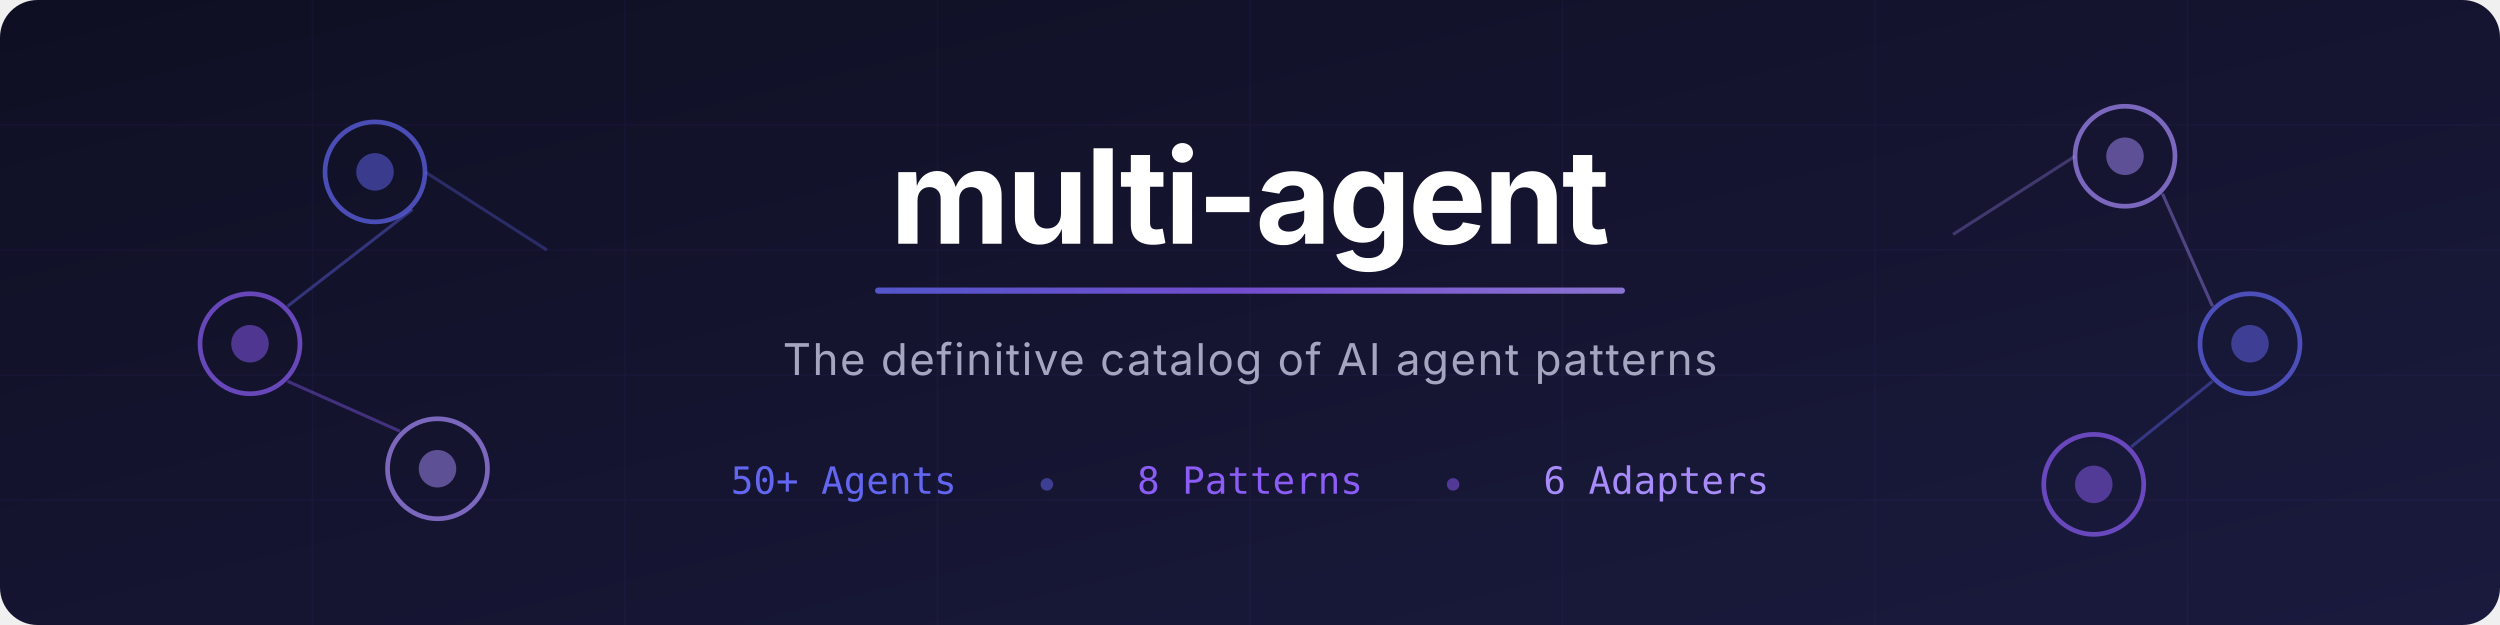
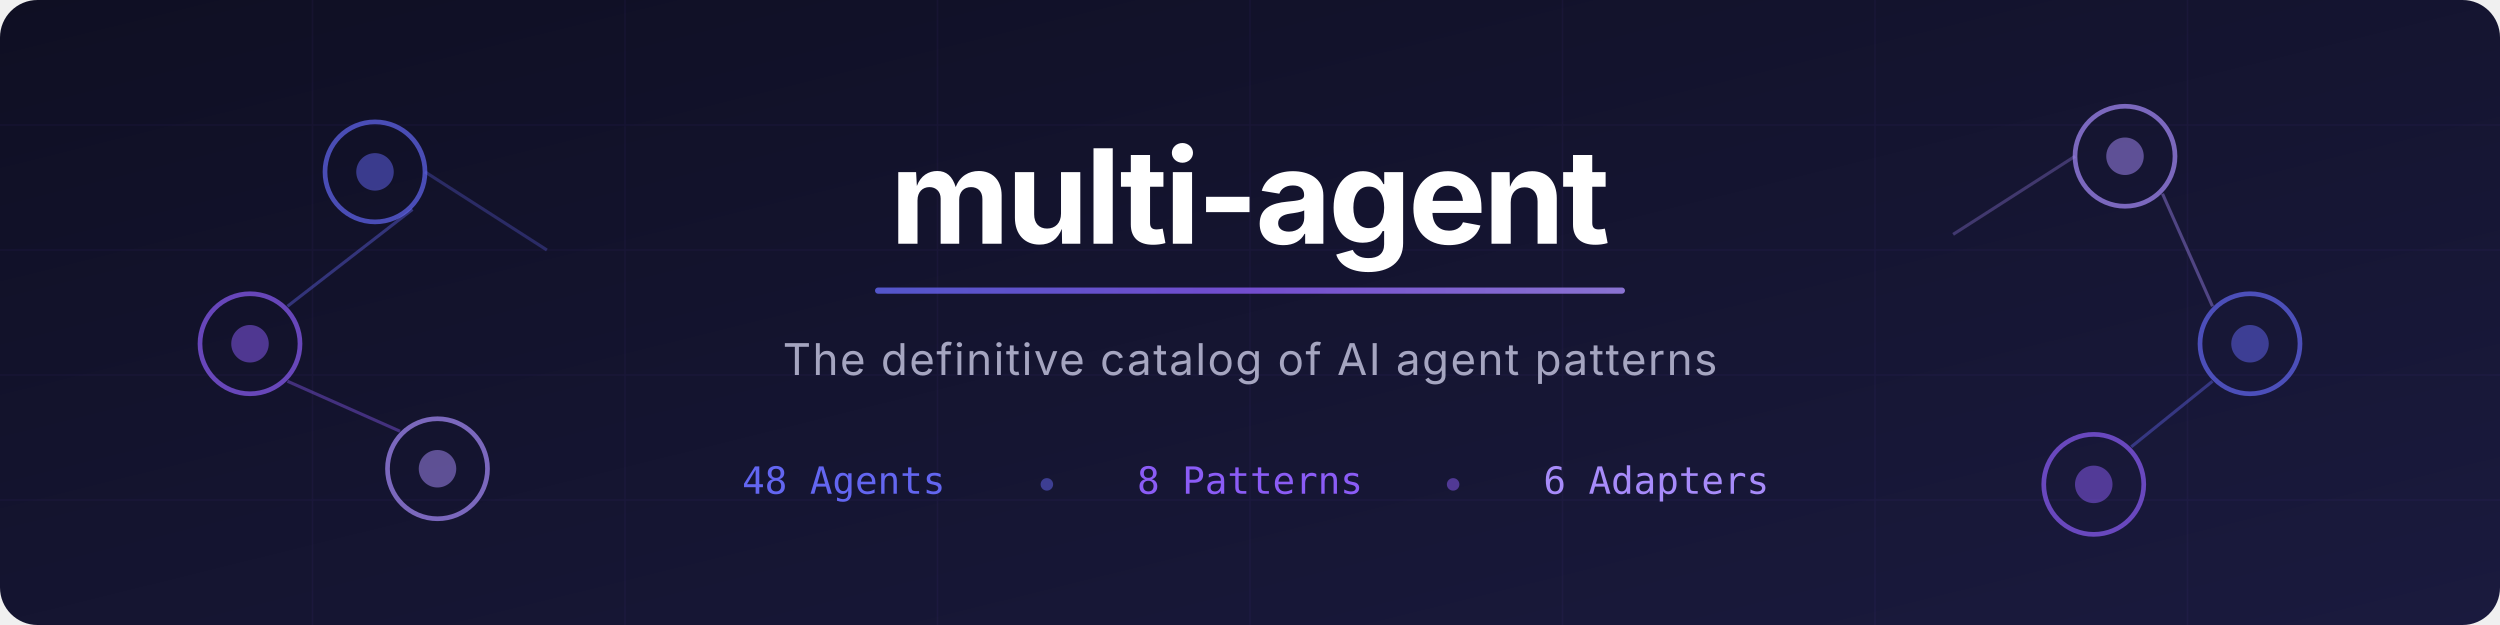
<svg xmlns="http://www.w3.org/2000/svg" viewBox="0 0 800 200" fill="none">
  <defs>
    <linearGradient id="bg" x1="0%" y1="0%" x2="100%" y2="100%">
      <stop offset="0%" style="stop-color:#0f0f23;stop-opacity:1" />
      <stop offset="100%" style="stop-color:#1a1a3e;stop-opacity:1" />
    </linearGradient>
    <linearGradient id="accent" x1="0%" y1="0%" x2="100%" y2="0%">
      <stop offset="0%" style="stop-color:#6366f1;stop-opacity:1" />
      <stop offset="50%" style="stop-color:#8b5cf6;stop-opacity:1" />
      <stop offset="100%" style="stop-color:#a78bfa;stop-opacity:1" />
    </linearGradient>
    <linearGradient id="line-grad" x1="0%" y1="0%" x2="100%" y2="0%">
      <stop offset="0%" style="stop-color:#6366f1;stop-opacity:0.3" />
      <stop offset="50%" style="stop-color:#8b5cf6;stop-opacity:0.6" />
      <stop offset="100%" style="stop-color:#a78bfa;stop-opacity:0.3" />
    </linearGradient>
  </defs>
  <rect width="800" height="200" rx="12" fill="url(#bg)" />
  <g opacity="0.05" stroke="#8b5cf6">
    <line x1="0" y1="40" x2="800" y2="40" stroke-width="0.5" />
    <line x1="0" y1="80" x2="800" y2="80" stroke-width="0.5" />
    <line x1="0" y1="120" x2="800" y2="120" stroke-width="0.5" />
    <line x1="0" y1="160" x2="800" y2="160" stroke-width="0.5" />
    <line x1="100" y1="0" x2="100" y2="200" stroke-width="0.5" />
    <line x1="200" y1="0" x2="200" y2="200" stroke-width="0.5" />
    <line x1="300" y1="0" x2="300" y2="200" stroke-width="0.5" />
    <line x1="400" y1="0" x2="400" y2="200" stroke-width="0.5" />
    <line x1="500" y1="0" x2="500" y2="200" stroke-width="0.5" />
    <line x1="600" y1="0" x2="600" y2="200" stroke-width="0.5" />
    <line x1="700" y1="0" x2="700" y2="200" stroke-width="0.5" />
  </g>
  <circle cx="120" cy="55" r="16" fill="none" stroke="#6366f1" stroke-width="1.5" opacity="0.7" />
  <circle cx="120" cy="55" r="6" fill="#6366f1" opacity="0.5" />
  <circle cx="80" cy="110" r="16" fill="none" stroke="#8b5cf6" stroke-width="1.5" opacity="0.7" />
  <circle cx="80" cy="110" r="6" fill="#8b5cf6" opacity="0.5" />
  <circle cx="140" cy="150" r="16" fill="none" stroke="#a78bfa" stroke-width="1.5" opacity="0.7" />
  <circle cx="140" cy="150" r="6" fill="#a78bfa" opacity="0.5" />
  <line x1="132" y1="67" x2="92" y2="98" stroke="#6366f1" stroke-width="1" opacity="0.4" />
  <line x1="92" y1="122" x2="128" y2="138" stroke="#8b5cf6" stroke-width="1" opacity="0.4" />
  <line x1="136" y1="55" x2="175" y2="80" stroke="#6366f1" stroke-width="1" opacity="0.3" />
  <circle cx="680" cy="50" r="16" fill="none" stroke="#a78bfa" stroke-width="1.5" opacity="0.7" />
  <circle cx="680" cy="50" r="6" fill="#a78bfa" opacity="0.5" />
  <circle cx="720" cy="110" r="16" fill="none" stroke="#6366f1" stroke-width="1.5" opacity="0.7" />
  <circle cx="720" cy="110" r="6" fill="#6366f1" opacity="0.5" />
  <circle cx="670" cy="155" r="16" fill="none" stroke="#8b5cf6" stroke-width="1.5" opacity="0.7" />
  <circle cx="670" cy="155" r="6" fill="#8b5cf6" opacity="0.5" />
  <line x1="692" y1="62" x2="708" y2="98" stroke="#a78bfa" stroke-width="1" opacity="0.4" />
  <line x1="708" y1="122" x2="682" y2="143" stroke="#6366f1" stroke-width="1" opacity="0.4" />
  <line x1="664" y1="50" x2="625" y2="75" stroke="#a78bfa" stroke-width="1" opacity="0.3" />
  <text x="400" y="78" font-family="system-ui, -apple-system, sans-serif" font-size="42" font-weight="700" fill="white" text-anchor="middle" letter-spacing="-1">multi-agent</text>
  <rect x="280" y="92" width="240" height="2" rx="1" fill="url(#accent)" opacity="0.8" />
  <text x="400" y="120" font-family="system-ui, -apple-system, sans-serif" font-size="14" fill="#a5a5c0" text-anchor="middle" letter-spacing="0.5">The definitive catalog of AI agent patterns</text>
-   <text x="270" y="158" font-family="ui-monospace, monospace" font-size="12" fill="#6366f1" text-anchor="middle">50+ Agents</text>
+   <text x="270" y="158" font-family="ui-monospace, monospace" font-size="12" fill="#6366f1" text-anchor="middle">48 Agents</text>
  <text x="400" y="158" font-family="ui-monospace, monospace" font-size="12" fill="#8b5cf6" text-anchor="middle">8 Patterns</text>
  <text x="530" y="158" font-family="ui-monospace, monospace" font-size="12" fill="#a78bfa" text-anchor="middle">6 Adapters</text>
  <circle cx="335" cy="155" r="2" fill="#6366f1" opacity="0.5" />
  <circle cx="465" cy="155" r="2" fill="#8b5cf6" opacity="0.5" />
</svg>
